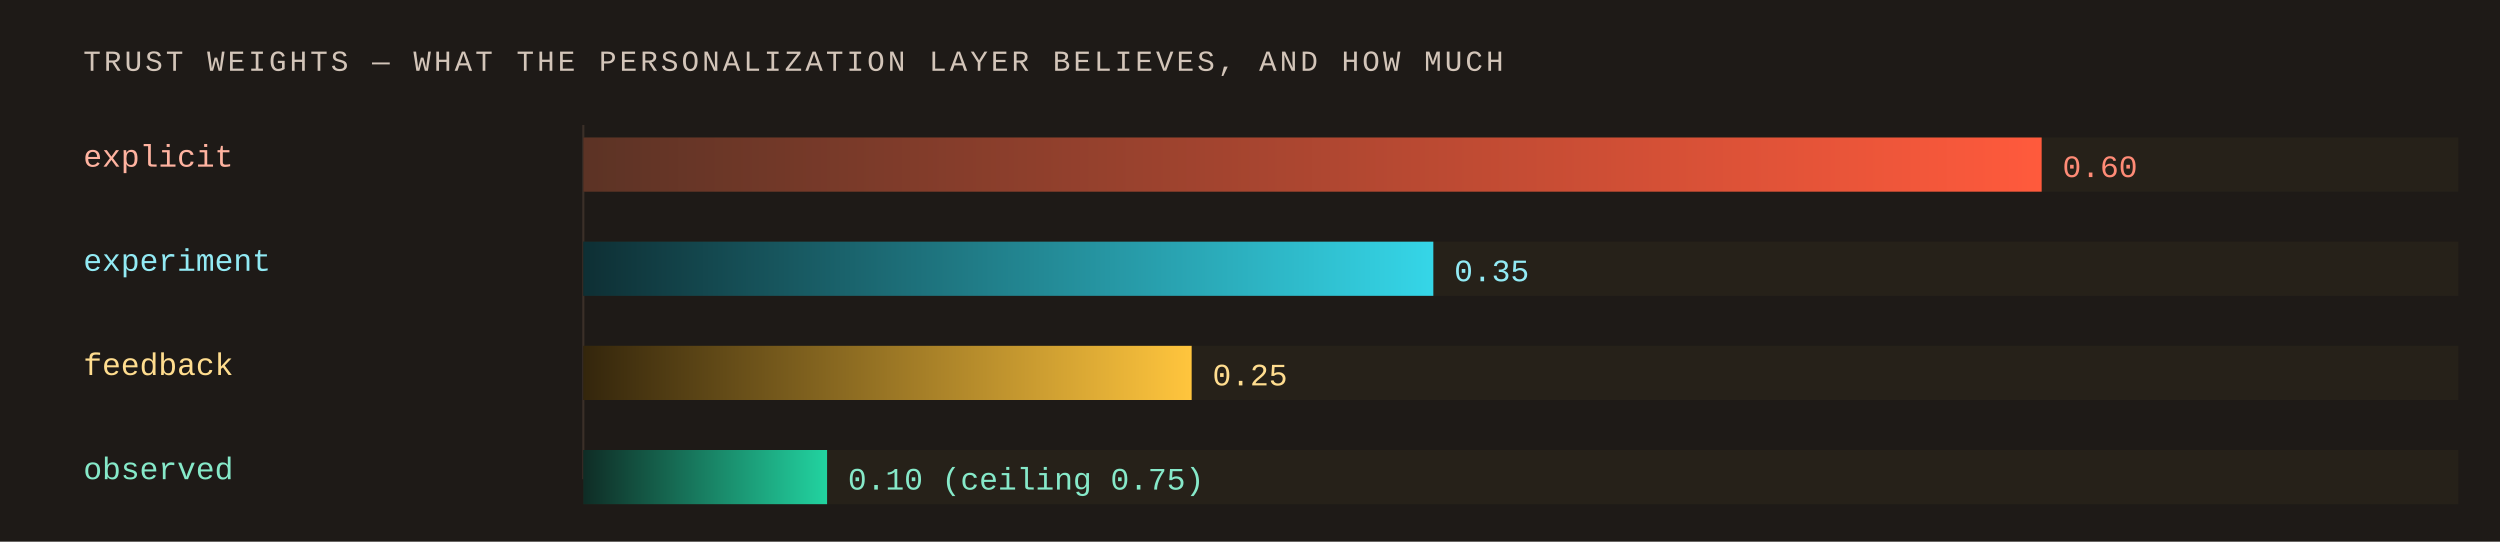
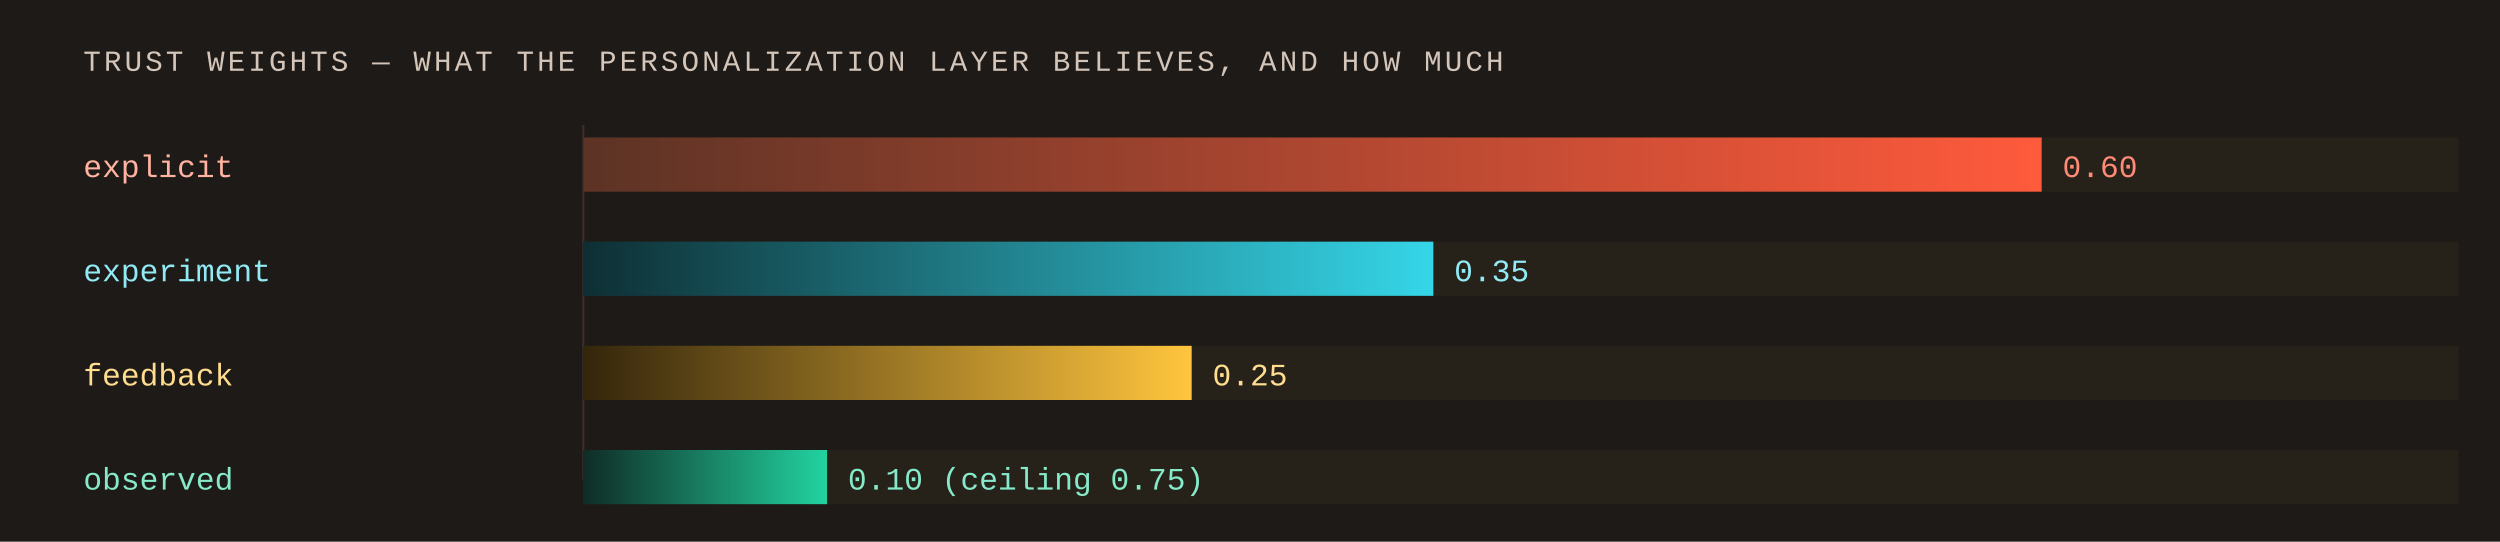
<svg xmlns="http://www.w3.org/2000/svg" width="1200" height="260" viewBox="0 0 1200 260">
  <defs>
    <linearGradient id="bar-brand" x1="0" y1="0" x2="1" y2="0">
      <stop offset="0%" stop-color="#5c3325" />
      <stop offset="100%" stop-color="#ff5a3c" />
    </linearGradient>
    <linearGradient id="bar-sky" x1="0" y1="0" x2="1" y2="0">
      <stop offset="0%" stop-color="#0e2f34" />
      <stop offset="100%" stop-color="#35d6e8" />
    </linearGradient>
    <linearGradient id="bar-sun" x1="0" y1="0" x2="1" y2="0">
      <stop offset="0%" stop-color="#34260c" />
      <stop offset="100%" stop-color="#ffc53d" />
    </linearGradient>
    <linearGradient id="bar-jade" x1="0" y1="0" x2="1" y2="0">
      <stop offset="0%" stop-color="#0f2c25" />
      <stop offset="100%" stop-color="#22d3a0" />
    </linearGradient>
  </defs>
+   <style>
+     .bar{transform-box:fill-box;transform-origin:left;animation:grow 10s cubic-bezier(.2,.8,.2,1) infinite backwards}
+     @keyframes grow{0%{transform:scaleX(0)}14%,100%{transform:scaleX(1)}}
+     @media (prefers-reduced-motion:reduce){*{animation:none!important}}
+   </style>
  <rect width="1200" height="260" fill="#1e1a17" />
  <text x="40" y="34" font-family="'Courier New', monospace" font-size="14" letter-spacing="1.5" fill="#d3c5b9">TRUST WEIGHTS — WHAT THE PERSONALIZATION LAYER BELIEVES, AND HOW MUCH</text>
  <g stroke="#3b3028" stroke-width="1">
    <line x1="280" y1="60" x2="280" y2="230" />
  </g>
  <g fill="#262119">
    <rect x="280" y="66" width="900" height="26" />
    <rect x="280" y="116" width="900" height="26" />
    <rect x="280" y="166" width="900" height="26" />
    <rect x="280" y="216" width="900" height="26" />
  </g>
-   <text x="40" y="80" font-family="'Courier New', monospace" font-size="15" fill="#ffb3a0">explicit</text>
-   <rect x="280" y="66" width="700" height="26" fill="url(#bar-brand)" />
+   <text x="40" y="85" font-family="'Courier New', monospace" font-size="15" fill="#ffb3a0">explicit</text>
+   <rect class="bar" style="animation-delay:0.0s" x="280" y="66" width="700" height="26" fill="url(#bar-brand)" />
  <text x="990" y="85" font-family="'Courier New', monospace" font-size="15" fill="#ff8b76">0.60</text>
-   <text x="40" y="130" font-family="'Courier New', monospace" font-size="15" fill="#92eaf4">experiment</text>
-   <rect x="280" y="116" width="408" height="26" fill="url(#bar-sky)" />
+   <text x="40" y="135" font-family="'Courier New', monospace" font-size="15" fill="#92eaf4">experiment</text>
+   <rect class="bar" style="animation-delay:1.0s" x="280" y="116" width="408" height="26" fill="url(#bar-sky)" />
  <text x="698" y="135" font-family="'Courier New', monospace" font-size="15" fill="#92eaf4">0.35</text>
-   <text x="40" y="180" font-family="'Courier New', monospace" font-size="15" fill="#ffdd8f">feedback</text>
-   <rect x="280" y="166" width="292" height="26" fill="url(#bar-sun)" />
+   <text x="40" y="185" font-family="'Courier New', monospace" font-size="15" fill="#ffdd8f">feedback</text>
+   <rect class="bar" style="animation-delay:2.0s" x="280" y="166" width="292" height="26" fill="url(#bar-sun)" />
  <text x="582" y="185" font-family="'Courier New', monospace" font-size="15" fill="#ffdd8f">0.25</text>
-   <text x="40" y="230" font-family="'Courier New', monospace" font-size="15" fill="#86e9c9">observed</text>
-   <rect x="280" y="216" width="117" height="26" fill="url(#bar-jade)" />
+   <text x="40" y="235" font-family="'Courier New', monospace" font-size="15" fill="#86e9c9">observed</text>
+   <rect class="bar" style="animation-delay:3.0s" x="280" y="216" width="117" height="26" fill="url(#bar-jade)" />
  <text x="407" y="235" font-family="'Courier New', monospace" font-size="15" fill="#86e9c9">0.10 (ceiling 0.75)</text>
</svg>
